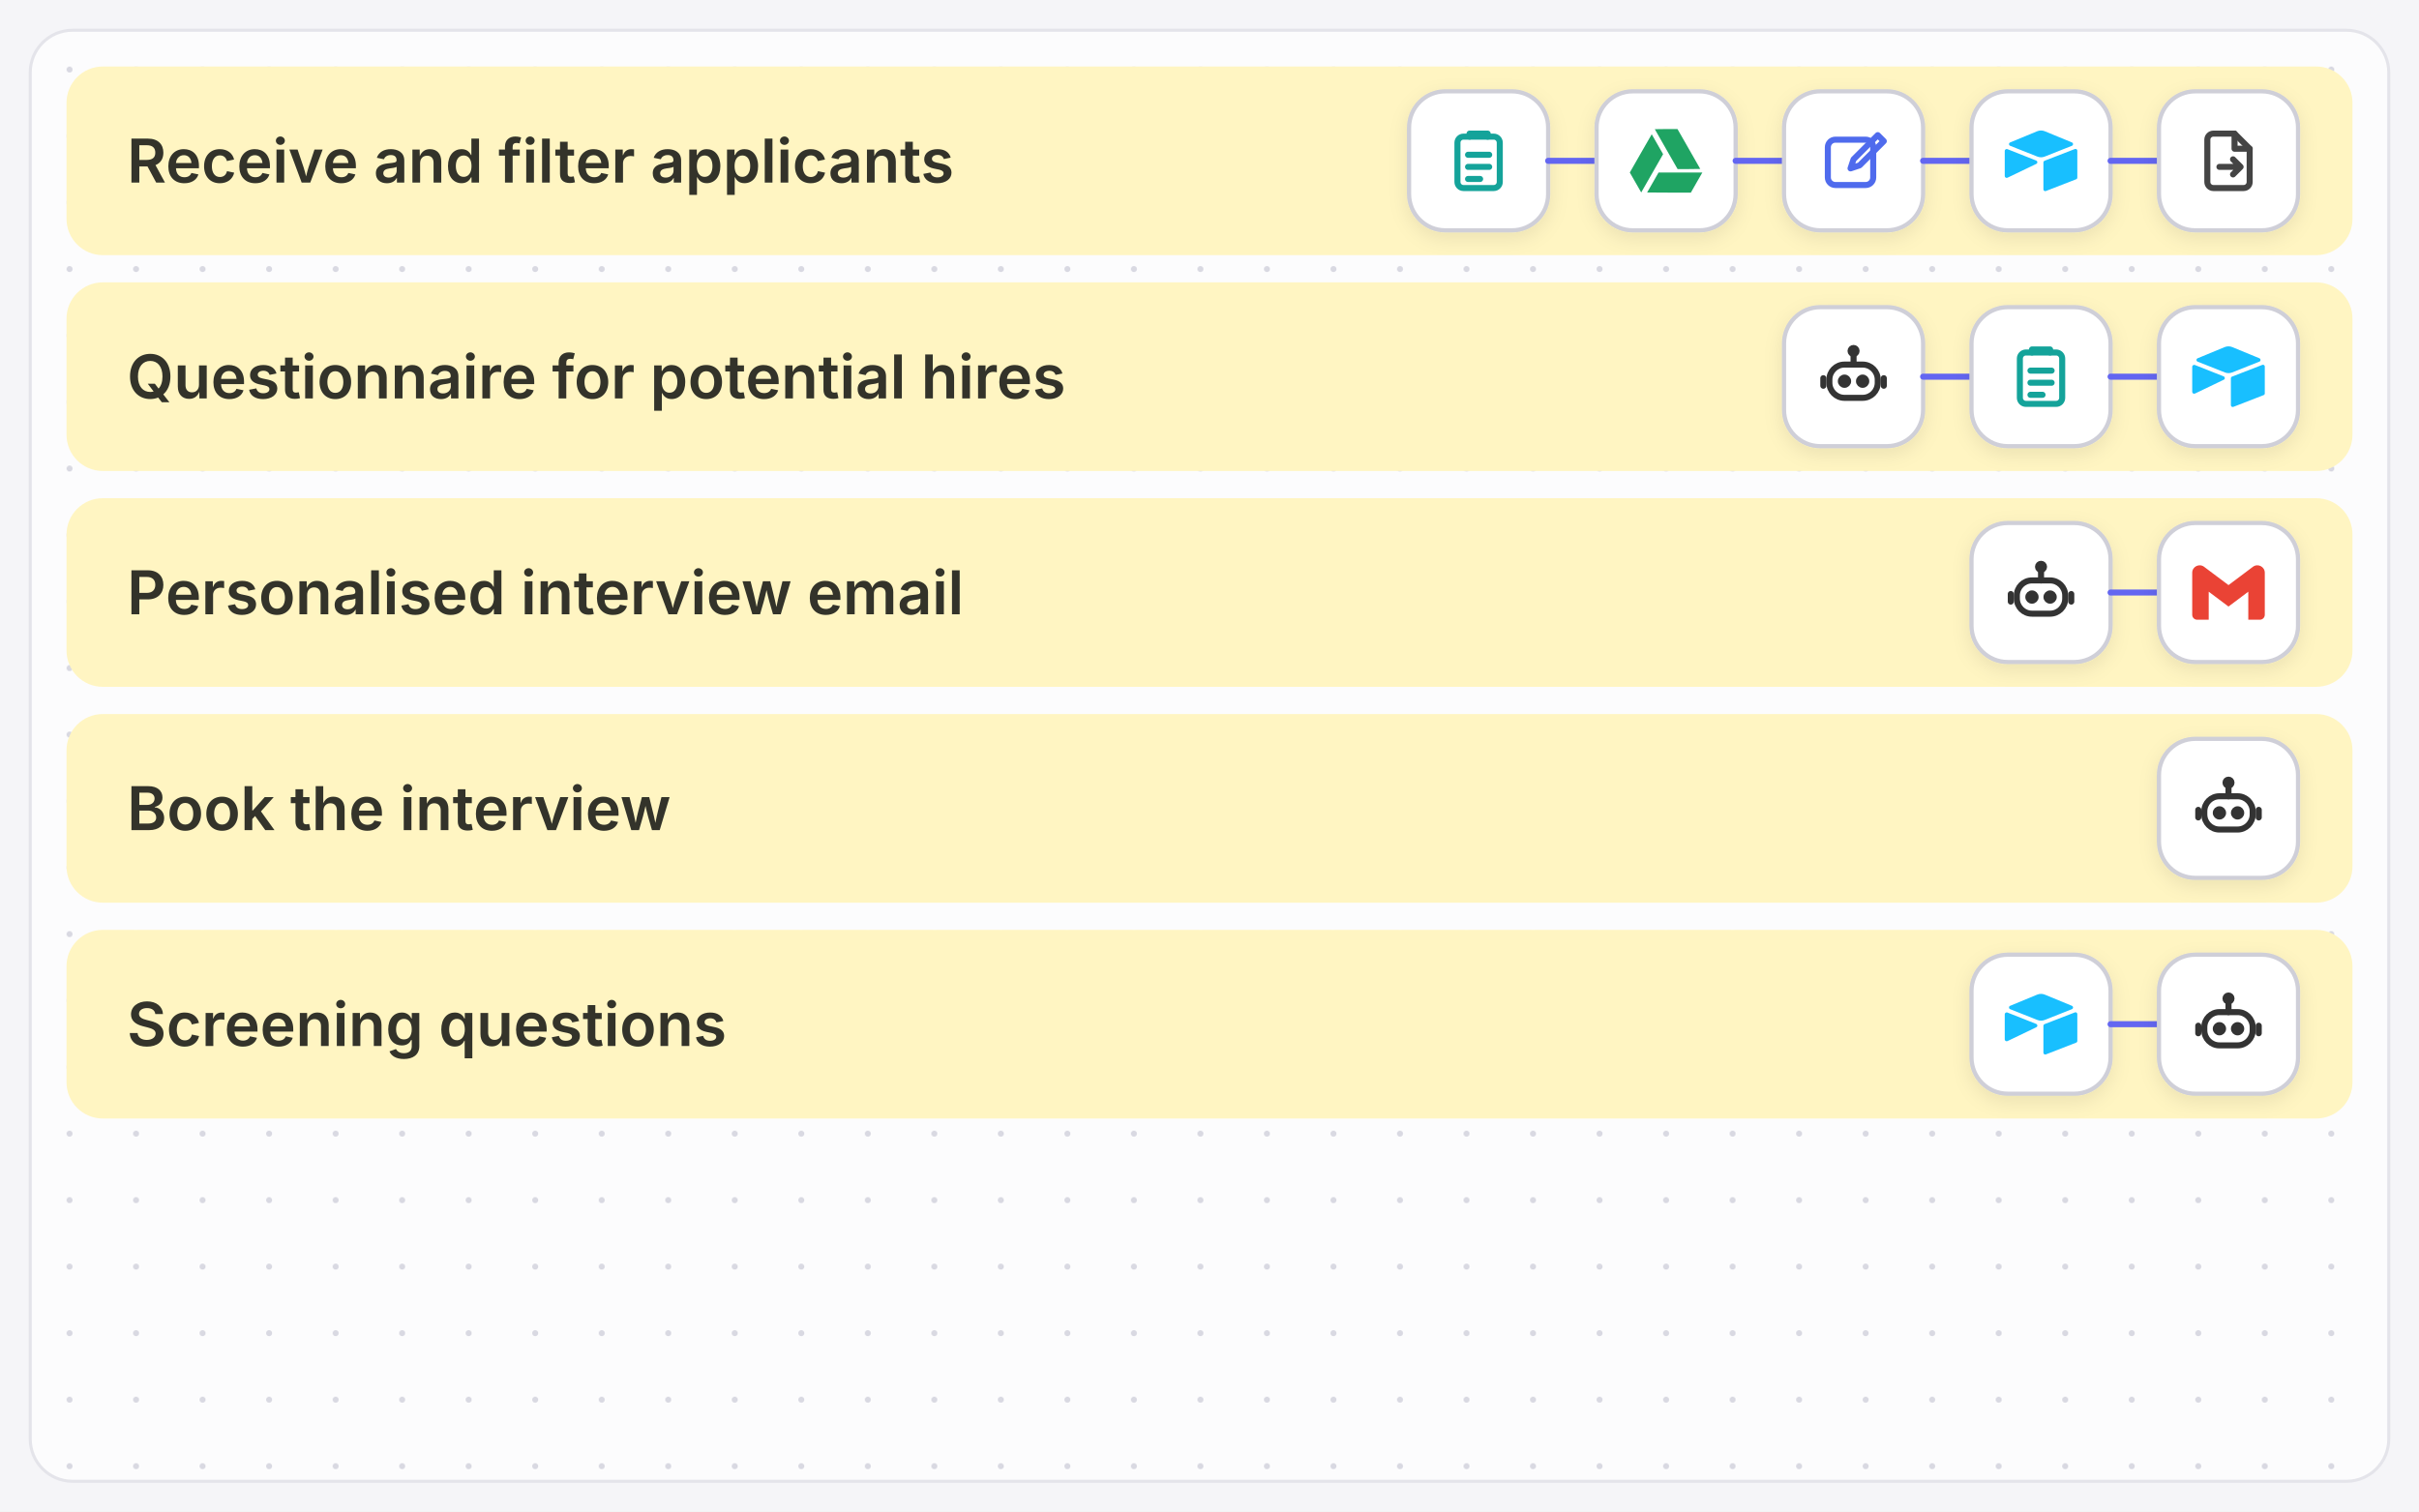
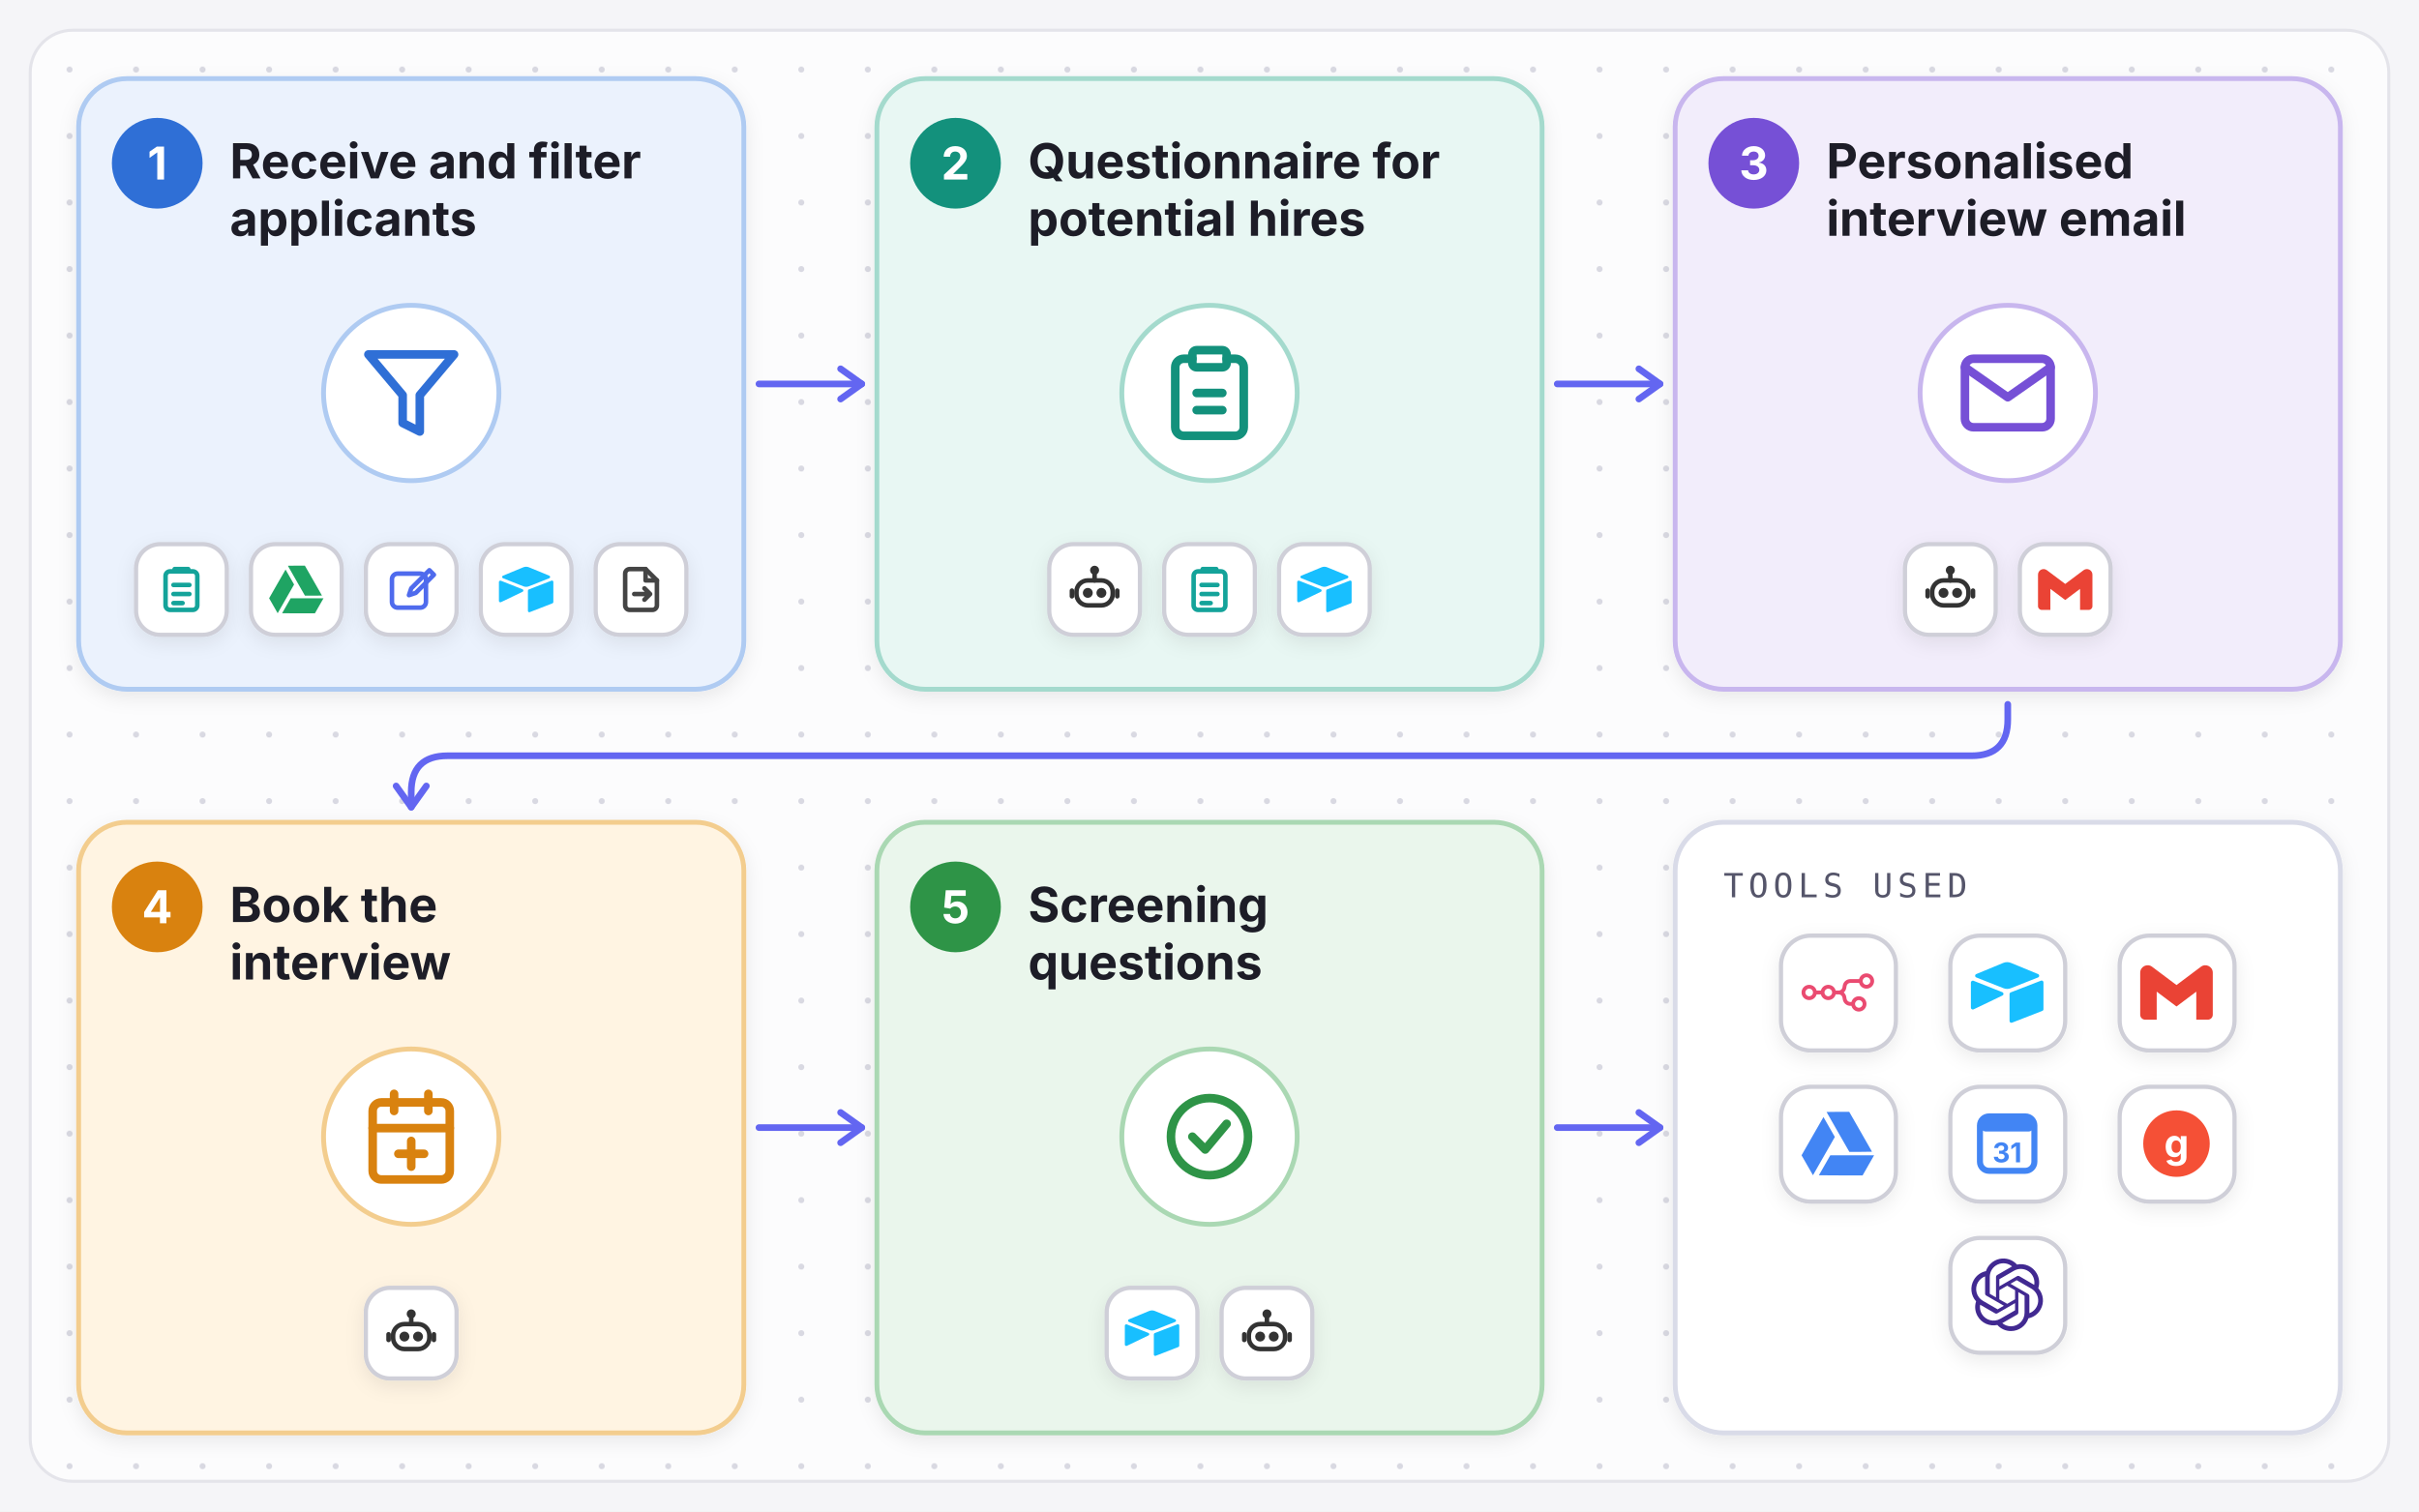
- <svg xmlns="http://www.w3.org/2000/svg" viewBox="0 0 800 500" width="800" height="500" role="img" aria-label="HR Evaluation and Job Posting Assistant with AI — stages at a glance" data-light="" data-span="3.2" data-nodes="18">
+ <svg xmlns="http://www.w3.org/2000/svg" viewBox="0 0 800 500" width="800" height="500" role="img" aria-label="HR Evaluation and Job Posting Assistant with AI: process diagram" data-light="" data-span="3.8" data-nodes="18">
  <defs>
    <pattern id="dots" width="22" height="22" patternUnits="userSpaceOnUse">
      <rect width="22" height="22" fill="#FCFCFD" />
      <circle cx="1" cy="1" r="1" fill="#d9d9e2" />
    </pattern>
    <filter id="sh" x="-30%" y="-30%" width="160%" height="160%">
      <feDropShadow dx="0" dy="2" stdDeviation="3" flood-color="#000" flood-opacity=".08" />
    </filter>
  </defs>
  <rect width="800" height="500" fill="#F5F5F8" />
  <rect x="10" y="10" width="780" height="480" rx="14" fill="url(#dots)" stroke="#e4e4ea" />
  <g data-t="0.000">
-     <rect x="22" y="22.0" width="756" height="62.4" rx="12" fill="#FFF5C2" />
-     <text x="42" y="60.4" font-family="Inter, 'Helvetica Neue', Arial, sans-serif" font-size="20" font-weight="600" fill="#33332a">Receive and filter applicants</text>
-   </g>
-   <g data-t="0.033">
-     <g filter="url(#sh)">
-       <rect x="466.0" y="30.2" width="46" height="46" rx="12" fill="#fff" stroke="#cfcfd8" stroke-width="1.4" />
-     </g>
-     <svg x="477.0" y="41.2" width="24" height="24" viewBox="0 0 24 24" fill="none" stroke="#14A39A" stroke-width="2" stroke-linecap="round" stroke-linejoin="round">
+     <g filter="url(#sh)">
+       <rect x="26" y="26" width="220.0" height="202" rx="16" fill="#EBF2FD" stroke="#AFCBF2" stroke-width="1.6" />
+     </g>
+     <circle cx="52" cy="54" r="15" fill="#2F6FD6" />
+     <text x="52" y="59.4" text-anchor="middle" font-family="Inter, 'Helvetica Neue', Arial, sans-serif" font-size="15" font-weight="700" fill="#fff">1</text>
+     <text x="76" y="59" font-family="Inter, 'Helvetica Neue', Arial, sans-serif" font-size="16" font-weight="700" fill="#1d1d27">Receive and filter</text>
+     <text x="76" y="78" font-family="Inter, 'Helvetica Neue', Arial, sans-serif" font-size="16" font-weight="700" fill="#1d1d27">applicants</text>
+     <circle cx="136" cy="130" r="29" fill="#fff" stroke="#AFCBF2" stroke-width="1.6" />
+     <svg x="119.0" y="113.0" width="34" height="34" viewBox="0 0 24 24" fill="none" stroke="#2F6FD6" stroke-width="2" stroke-linecap="round" stroke-linejoin="round">
+       <path d="M22 3H2l8 9.5V19l4 2v-8.5z" />
+     </svg>
+   </g>
+   <g data-t="0.027">
+     <g filter="url(#sh)">
+       <rect x="45.0" y="180.0" width="30" height="30" rx="8" fill="#fff" stroke="#cfcfd8" stroke-width="1.4" />
+     </g>
+     <svg x="51.0" y="186.0" width="18" height="18" viewBox="0 0 24 24" fill="none" stroke="#14A39A" stroke-width="2" stroke-linecap="round" stroke-linejoin="round">
      <rect x="5" y="4" width="14" height="17" rx="2" />
      <path d="M9 4V3h6v1" />
      <path d="M8.5 10h7M8.5 14h7M8.5 18h4" />
    </svg>
  </g>
-   <path data-t="0.067" d="M512.0,53.2 L528.0,53.2" fill="none" stroke="#6366f1" stroke-width="2" stroke-linecap="round" />
-   <g data-t="0.067">
-     <g filter="url(#sh)">
-       <rect x="528.0" y="30.2" width="46" height="46" rx="12" fill="#fff" stroke="#cfcfd8" stroke-width="1.4" />
-     </g>
-     <svg x="539.0" y="41.2" width="24" height="24" viewBox="0 0 24 24">
+   <g data-t="0.053">
+     <g filter="url(#sh)">
+       <rect x="83.0" y="180.0" width="30" height="30" rx="8" fill="#fff" stroke="#cfcfd8" stroke-width="1.4" />
+     </g>
+     <svg x="89.0" y="186.0" width="18" height="18" viewBox="0 0 24 24">
      <path fill="#1FA463" d="M12.01 1.485c-2.082 0-3.754.02-3.743.047.01.02 1.708 3.001 3.774 6.62l3.76 6.574h3.76c2.081 0 3.753-.02 3.742-.047-.005-.02-1.708-3.001-3.775-6.62l-3.76-6.574zm-4.76 1.73a789.828 789.861 0 0 0-3.63 6.319L0 15.868l1.89 3.298 1.885 3.297 3.62-6.335 3.618-6.33-1.88-3.287C8.1 4.704 7.255 3.22 7.25 3.214zm2.259 12.653-.203.348c-.114.198-.96 1.672-1.88 3.287a423.93 423.948 0 0 1-1.698 2.97c-.01.026 3.24.042 7.222.042h7.244l1.796-3.157c.992-1.734 1.85-3.23 1.906-3.323l.104-.167h-7.249z" />
    </svg>
  </g>
-   <path data-t="0.100" d="M574.0,53.2 L590.0,53.2" fill="none" stroke="#6366f1" stroke-width="2" stroke-linecap="round" />
-   <g data-t="0.100">
-     <g filter="url(#sh)">
-       <rect x="590.0" y="30.2" width="46" height="46" rx="12" fill="#fff" stroke="#cfcfd8" stroke-width="1.4" />
-     </g>
-     <svg x="601.0" y="41.2" width="24" height="24" viewBox="0 0 24 24" fill="none" stroke="#4F6BED" stroke-width="2" stroke-linecap="round" stroke-linejoin="round">
+   <g data-t="0.080">
+     <g filter="url(#sh)">
+       <rect x="121.0" y="180.0" width="30" height="30" rx="8" fill="#fff" stroke="#cfcfd8" stroke-width="1.4" />
+     </g>
+     <svg x="127.0" y="186.0" width="18" height="18" viewBox="0 0 24 24" fill="none" stroke="#4F6BED" stroke-width="2" stroke-linecap="round" stroke-linejoin="round">
      <rect x="3.5" y="5" width="15" height="15" rx="2.5" />
      <path d="M20 3.5l-8 8-1 3 3-1 8-8z" />
    </svg>
  </g>
-   <path data-t="0.133" d="M636.0,53.2 L652.0,53.2" fill="none" stroke="#6366f1" stroke-width="2" stroke-linecap="round" />
+   <g data-t="0.107">
+     <g filter="url(#sh)">
+       <rect x="159.0" y="180.0" width="30" height="30" rx="8" fill="#fff" stroke="#cfcfd8" stroke-width="1.4" />
+     </g>
+     <svg x="165.0" y="186.0" width="18" height="18" viewBox="0 0 24 24">
+       <path fill="#18BFFF" d="M11.992 1.966c-.434 0-.87.086-1.28.257L1.779 5.917c-.503.208-.49.908.012 1.116l8.982 3.558a3.266 3.266 0 0 0 2.454 0l8.982-3.558c.503-.196.503-.908.012-1.116l-8.957-3.694a3.255 3.255 0 0 0-1.272-.257zM23.4 8.056a.589.589 0 0 0-.222.045l-10.012 3.877a.612.612 0 0 0-.38.564v8.896a.6.6 0 0 0 .821.552L23.62 18.1a.583.583 0 0 0 .38-.551V8.653a.6.6 0 0 0-.6-.596zM.676 8.095a.644.644 0 0 0-.48.19C.086 8.396 0 8.53 0 8.69v8.355c0 .442.515.737.908.54l6.27-3.006.307-.147 2.969-1.436c.466-.22.43-.908-.061-1.092L.883 8.138a.57.57 0 0 0-.207-.044z" />
+     </svg>
+   </g>
  <g data-t="0.133">
    <g filter="url(#sh)">
-       <rect x="652.0" y="30.2" width="46" height="46" rx="12" fill="#fff" stroke="#cfcfd8" stroke-width="1.4" />
-     </g>
-     <svg x="663.0" y="41.2" width="24" height="24" viewBox="0 0 24 24">
-       <path fill="#18BFFF" d="M11.992 1.966c-.434 0-.87.086-1.28.257L1.779 5.917c-.503.208-.49.908.012 1.116l8.982 3.558a3.266 3.266 0 0 0 2.454 0l8.982-3.558c.503-.196.503-.908.012-1.116l-8.957-3.694a3.255 3.255 0 0 0-1.272-.257zM23.4 8.056a.589.589 0 0 0-.222.045l-10.012 3.877a.612.612 0 0 0-.38.564v8.896a.6.6 0 0 0 .821.552L23.62 18.1a.583.583 0 0 0 .38-.551V8.653a.6.6 0 0 0-.6-.596zM.676 8.095a.644.644 0 0 0-.48.19C.086 8.396 0 8.53 0 8.69v8.355c0 .442.515.737.908.54l6.27-3.006.307-.147 2.969-1.436c.466-.22.43-.908-.061-1.092L.883 8.138a.57.57 0 0 0-.207-.044z" />
-     </svg>
-   </g>
-   <path data-t="0.167" d="M698.0,53.2 L714.0,53.2" fill="none" stroke="#6366f1" stroke-width="2" stroke-linecap="round" />
-   <g data-t="0.167">
-     <g filter="url(#sh)">
-       <rect x="714.0" y="30.2" width="46" height="46" rx="12" fill="#fff" stroke="#cfcfd8" stroke-width="1.4" />
-     </g>
-     <svg x="725.0" y="41.2" width="24" height="24" viewBox="0 0 24 24" fill="none" stroke="#444" stroke-width="2" stroke-linecap="round" stroke-linejoin="round">
+       <rect x="197.0" y="180.0" width="30" height="30" rx="8" fill="#fff" stroke="#cfcfd8" stroke-width="1.4" />
+     </g>
+     <svg x="203.0" y="186.0" width="18" height="18" viewBox="0 0 24 24" fill="none" stroke="#444" stroke-width="2" stroke-linecap="round" stroke-linejoin="round">
      <path d="M14 3H7a2 2 0 0 0-2 2v14a2 2 0 0 0 2 2h10a2 2 0 0 0 2-2V8z" />
      <path d="M14 3v5h5" />
      <path d="M9 14h7M13.5 11.5L16 14l-2.5 2.5" />
    </svg>
  </g>
+   <g data-t="0.160">
+     <g filter="url(#sh)">
+       <rect x="290" y="26" width="220.0" height="202" rx="16" fill="#E8F7F3" stroke="#A4DACD" stroke-width="1.6" />
+     </g>
+     <circle cx="316" cy="54" r="15" fill="#13917C" />
+     <text x="316" y="59.4" text-anchor="middle" font-family="Inter, 'Helvetica Neue', Arial, sans-serif" font-size="15" font-weight="700" fill="#fff">2</text>
+     <text x="340" y="59" font-family="Inter, 'Helvetica Neue', Arial, sans-serif" font-size="16" font-weight="700" fill="#1d1d27">Questionnaire for</text>
+     <text x="340" y="78" font-family="Inter, 'Helvetica Neue', Arial, sans-serif" font-size="16" font-weight="700" fill="#1d1d27">potential hires</text>
+     <circle cx="400" cy="130" r="29" fill="#fff" stroke="#A4DACD" stroke-width="1.6" />
+     <svg x="383.0" y="113.0" width="34" height="34" viewBox="0 0 24 24" fill="none" stroke="#13917C" stroke-width="2" stroke-linecap="round" stroke-linejoin="round">
+       <rect x="8" y="2" width="8" height="4" rx="1" />
+       <path d="M16 4h2a2 2 0 0 1 2 2v14a2 2 0 0 1-2 2H6a2 2 0 0 1-2-2V6a2 2 0 0 1 2-2h2M9 12h6M9 16h6" />
+     </svg>
+   </g>
  <g data-t="0.200">
-     <rect x="22" y="93.4" width="756" height="62.4" rx="12" fill="#FFF5C2" />
-     <text x="42" y="131.8" font-family="Inter, 'Helvetica Neue', Arial, sans-serif" font-size="20" font-weight="600" fill="#33332a">Questionnaire for potential hires</text>
-   </g>
-   <g data-t="0.250">
-     <g filter="url(#sh)">
-       <rect x="590.0" y="101.6" width="46" height="46" rx="12" fill="#fff" stroke="#cfcfd8" stroke-width="1.4" />
-     </g>
-     <svg x="601.0" y="112.6" width="24" height="24" viewBox="0 0 24 24" fill="none" stroke="#333" stroke-width="2" stroke-linecap="round" stroke-linejoin="round">
-       <rect x="4" y="8" width="16" height="11" rx="5" />
-       <path d="M12 8V4.5" />
-       <circle cx="12" cy="3.5" r="1" />
-       <circle cx="9" cy="13.5" r="1.2" fill="#333" />
-       <circle cx="15" cy="13.5" r="1.2" fill="#333" />
-       <path d="M2 12.5v2.5M22 12.5v2.5" />
-     </svg>
-   </g>
-   <path data-t="0.300" d="M636.0,124.6 L652.0,124.6" fill="none" stroke="#6366f1" stroke-width="2" stroke-linecap="round" />
-   <g data-t="0.300">
-     <g filter="url(#sh)">
-       <rect x="652.0" y="101.6" width="46" height="46" rx="12" fill="#fff" stroke="#cfcfd8" stroke-width="1.4" />
-     </g>
-     <svg x="663.0" y="112.6" width="24" height="24" viewBox="0 0 24 24" fill="none" stroke="#14A39A" stroke-width="2" stroke-linecap="round" stroke-linejoin="round">
+     <g filter="url(#sh)">
+       <rect x="347.0" y="180.0" width="30" height="30" rx="8" fill="#fff" stroke="#cfcfd8" stroke-width="1.4" />
+     </g>
+     <svg x="353.0" y="186.0" width="18" height="18" viewBox="0 0 24 24" fill="none" stroke="#333" stroke-width="2" stroke-linecap="round" stroke-linejoin="round">
+       <rect x="4" y="8" width="16" height="11" rx="5" />
+       <path d="M12 8V4.5" />
+       <circle cx="12" cy="3.5" r="1" />
+       <circle cx="9" cy="13.5" r="1.2" fill="#333" />
+       <circle cx="15" cy="13.5" r="1.2" fill="#333" />
+       <path d="M2 12.5v2.5M22 12.5v2.5" />
+     </svg>
+   </g>
+   <g data-t="0.240">
+     <g filter="url(#sh)">
+       <rect x="385.0" y="180.0" width="30" height="30" rx="8" fill="#fff" stroke="#cfcfd8" stroke-width="1.4" />
+     </g>
+     <svg x="391.0" y="186.0" width="18" height="18" viewBox="0 0 24 24" fill="none" stroke="#14A39A" stroke-width="2" stroke-linecap="round" stroke-linejoin="round">
      <rect x="5" y="4" width="14" height="17" rx="2" />
      <path d="M9 4V3h6v1" />
      <path d="M8.5 10h7M8.5 14h7M8.5 18h4" />
    </svg>
  </g>
-   <path data-t="0.350" d="M698.0,124.6 L714.0,124.6" fill="none" stroke="#6366f1" stroke-width="2" stroke-linecap="round" />
-   <g data-t="0.350">
-     <g filter="url(#sh)">
-       <rect x="714.0" y="101.6" width="46" height="46" rx="12" fill="#fff" stroke="#cfcfd8" stroke-width="1.4" />
-     </g>
-     <svg x="725.0" y="112.6" width="24" height="24" viewBox="0 0 24 24">
-       <path fill="#18BFFF" d="M11.992 1.966c-.434 0-.87.086-1.28.257L1.779 5.917c-.503.208-.49.908.012 1.116l8.982 3.558a3.266 3.266 0 0 0 2.454 0l8.982-3.558c.503-.196.503-.908.012-1.116l-8.957-3.694a3.255 3.255 0 0 0-1.272-.257zM23.4 8.056a.589.589 0 0 0-.222.045l-10.012 3.877a.612.612 0 0 0-.38.564v8.896a.6.6 0 0 0 .821.552L23.62 18.1a.583.583 0 0 0 .38-.551V8.653a.6.6 0 0 0-.6-.596zM.676 8.095a.644.644 0 0 0-.48.19C.086 8.396 0 8.53 0 8.69v8.355c0 .442.515.737.908.54l6.27-3.006.307-.147 2.969-1.436c.466-.22.43-.908-.061-1.092L.883 8.138a.57.57 0 0 0-.207-.044z" />
-     </svg>
-   </g>
-   <g data-t="0.400">
-     <rect x="22" y="164.8" width="756" height="62.4" rx="12" fill="#FFF5C2" />
-     <text x="42" y="203.2" font-family="Inter, 'Helvetica Neue', Arial, sans-serif" font-size="20" font-weight="600" fill="#33332a">Personalised interview email</text>
-   </g>
-   <g data-t="0.467">
-     <g filter="url(#sh)">
-       <rect x="652.0" y="173.0" width="46" height="46" rx="12" fill="#fff" stroke="#cfcfd8" stroke-width="1.4" />
-     </g>
-     <svg x="663.0" y="184.0" width="24" height="24" viewBox="0 0 24 24" fill="none" stroke="#333" stroke-width="2" stroke-linecap="round" stroke-linejoin="round">
-       <rect x="4" y="8" width="16" height="11" rx="5" />
-       <path d="M12 8V4.5" />
-       <circle cx="12" cy="3.5" r="1" />
-       <circle cx="9" cy="13.5" r="1.2" fill="#333" />
-       <circle cx="15" cy="13.5" r="1.2" fill="#333" />
-       <path d="M2 12.5v2.5M22 12.5v2.5" />
-     </svg>
-   </g>
-   <path data-t="0.533" d="M698.0,196.0 L714.0,196.0" fill="none" stroke="#6366f1" stroke-width="2" stroke-linecap="round" />
-   <g data-t="0.533">
-     <g filter="url(#sh)">
-       <rect x="714.0" y="173.0" width="46" height="46" rx="12" fill="#fff" stroke="#cfcfd8" stroke-width="1.4" />
-     </g>
-     <svg x="725.0" y="184.0" width="24" height="24" viewBox="0 0 24 24">
+   <g data-t="0.280">
+     <g filter="url(#sh)">
+       <rect x="423.0" y="180.0" width="30" height="30" rx="8" fill="#fff" stroke="#cfcfd8" stroke-width="1.4" />
+     </g>
+     <svg x="429.0" y="186.0" width="18" height="18" viewBox="0 0 24 24">
+       <path fill="#18BFFF" d="M11.992 1.966c-.434 0-.87.086-1.28.257L1.779 5.917c-.503.208-.49.908.012 1.116l8.982 3.558a3.266 3.266 0 0 0 2.454 0l8.982-3.558c.503-.196.503-.908.012-1.116l-8.957-3.694a3.255 3.255 0 0 0-1.272-.257zM23.4 8.056a.589.589 0 0 0-.222.045l-10.012 3.877a.612.612 0 0 0-.38.564v8.896a.6.6 0 0 0 .821.552L23.62 18.1a.583.583 0 0 0 .38-.551V8.653a.6.6 0 0 0-.6-.596zM.676 8.095a.644.644 0 0 0-.48.19C.086 8.396 0 8.53 0 8.69v8.355c0 .442.515.737.908.54l6.27-3.006.307-.147 2.969-1.436c.466-.22.43-.908-.061-1.092L.883 8.138a.57.57 0 0 0-.207-.044z" />
+     </svg>
+   </g>
+   <g data-t="0.320">
+     <g filter="url(#sh)">
+       <rect x="554" y="26" width="220.0" height="202" rx="16" fill="#F2EDFB" stroke="#C8B6EE" stroke-width="1.6" />
+     </g>
+     <circle cx="580" cy="54" r="15" fill="#7650D6" />
+     <text x="580" y="59.4" text-anchor="middle" font-family="Inter, 'Helvetica Neue', Arial, sans-serif" font-size="15" font-weight="700" fill="#fff">3</text>
+     <text x="604" y="59" font-family="Inter, 'Helvetica Neue', Arial, sans-serif" font-size="16" font-weight="700" fill="#1d1d27">Personalised</text>
+     <text x="604" y="78" font-family="Inter, 'Helvetica Neue', Arial, sans-serif" font-size="16" font-weight="700" fill="#1d1d27">interview email</text>
+     <circle cx="664" cy="130" r="29" fill="#fff" stroke="#C8B6EE" stroke-width="1.6" />
+     <svg x="647.0" y="113.0" width="34" height="34" viewBox="0 0 24 24" fill="none" stroke="#7650D6" stroke-width="2" stroke-linecap="round" stroke-linejoin="round">
+       <rect x="2" y="4" width="20" height="16" rx="2" />
+       <path d="m22 6-10 7L2 6" />
+     </svg>
+   </g>
+   <g data-t="0.373">
+     <g filter="url(#sh)">
+       <rect x="630.0" y="180.0" width="30" height="30" rx="8" fill="#fff" stroke="#cfcfd8" stroke-width="1.4" />
+     </g>
+     <svg x="636.0" y="186.0" width="18" height="18" viewBox="0 0 24 24" fill="none" stroke="#333" stroke-width="2" stroke-linecap="round" stroke-linejoin="round">
+       <rect x="4" y="8" width="16" height="11" rx="5" />
+       <path d="M12 8V4.5" />
+       <circle cx="12" cy="3.5" r="1" />
+       <circle cx="9" cy="13.5" r="1.2" fill="#333" />
+       <circle cx="15" cy="13.5" r="1.2" fill="#333" />
+       <path d="M2 12.5v2.5M22 12.5v2.5" />
+     </svg>
+   </g>
+   <g data-t="0.427">
+     <g filter="url(#sh)">
+       <rect x="668.0" y="180.0" width="30" height="30" rx="8" fill="#fff" stroke="#cfcfd8" stroke-width="1.4" />
+     </g>
+     <svg x="674.0" y="186.0" width="18" height="18" viewBox="0 0 24 24">
      <path fill="#EA4335" d="M24 5.457v13.909c0 .904-.732 1.636-1.636 1.636h-3.819V11.73L12 16.64l-6.545-4.91v9.273H1.636A1.636 1.636 0 0 1 0 19.366V5.457c0-2.023 2.309-3.178 3.927-1.964L5.455 4.64 12 9.548l6.545-4.91 1.528-1.145C21.69 2.28 24 3.434 24 5.457z" />
    </svg>
  </g>
-   <g data-t="0.600">
-     <rect x="22" y="236.2" width="756" height="62.4" rx="12" fill="#FFF5C2" />
-     <text x="42" y="274.6" font-family="Inter, 'Helvetica Neue', Arial, sans-serif" font-size="20" font-weight="600" fill="#33332a">Book the interview</text>
-   </g>
-   <g data-t="0.700">
-     <g filter="url(#sh)">
-       <rect x="714.0" y="244.4" width="46" height="46" rx="12" fill="#fff" stroke="#cfcfd8" stroke-width="1.4" />
-     </g>
-     <svg x="725.0" y="255.4" width="24" height="24" viewBox="0 0 24 24" fill="none" stroke="#333" stroke-width="2" stroke-linecap="round" stroke-linejoin="round">
-       <rect x="4" y="8" width="16" height="11" rx="5" />
-       <path d="M12 8V4.5" />
-       <circle cx="12" cy="3.5" r="1" />
-       <circle cx="9" cy="13.5" r="1.2" fill="#333" />
-       <circle cx="15" cy="13.5" r="1.2" fill="#333" />
-       <path d="M2 12.5v2.5M22 12.5v2.5" />
-     </svg>
-   </g>
+   <g data-t="0.480">
+     <g filter="url(#sh)">
+       <rect x="26" y="272" width="220.0" height="202" rx="16" fill="#FFF4E2" stroke="#F3CD8E" stroke-width="1.6" />
+     </g>
+     <circle cx="52" cy="300" r="15" fill="#D9820F" />
+     <text x="52" y="305.4" text-anchor="middle" font-family="Inter, 'Helvetica Neue', Arial, sans-serif" font-size="15" font-weight="700" fill="#fff">4</text>
+     <text x="76" y="305" font-family="Inter, 'Helvetica Neue', Arial, sans-serif" font-size="16" font-weight="700" fill="#1d1d27">Book the</text>
+     <text x="76" y="324" font-family="Inter, 'Helvetica Neue', Arial, sans-serif" font-size="16" font-weight="700" fill="#1d1d27">interview</text>
+     <circle cx="136" cy="376" r="29" fill="#fff" stroke="#F3CD8E" stroke-width="1.6" />
+     <svg x="119.0" y="359.0" width="34" height="34" viewBox="0 0 24 24" fill="none" stroke="#D9820F" stroke-width="2" stroke-linecap="round" stroke-linejoin="round">
+       <rect x="3" y="4" width="18" height="18" rx="2" />
+       <path d="M16 2v4M8 2v4M3 10h18M12 13v6M9 16h6" />
+     </svg>
+   </g>
+   <g data-t="0.560">
+     <g filter="url(#sh)">
+       <rect x="121.0" y="426.0" width="30" height="30" rx="8" fill="#fff" stroke="#cfcfd8" stroke-width="1.4" />
+     </g>
+     <svg x="127.0" y="432.0" width="18" height="18" viewBox="0 0 24 24" fill="none" stroke="#333" stroke-width="2" stroke-linecap="round" stroke-linejoin="round">
+       <rect x="4" y="8" width="16" height="11" rx="5" />
+       <path d="M12 8V4.5" />
+       <circle cx="12" cy="3.5" r="1" />
+       <circle cx="9" cy="13.5" r="1.2" fill="#333" />
+       <circle cx="15" cy="13.5" r="1.2" fill="#333" />
+       <path d="M2 12.5v2.5M22 12.5v2.5" />
+     </svg>
+   </g>
+   <g data-t="0.640">
+     <g filter="url(#sh)">
+       <rect x="290" y="272" width="220.0" height="202" rx="16" fill="#EAF6EC" stroke="#AAD8B3" stroke-width="1.6" />
+     </g>
+     <circle cx="316" cy="300" r="15" fill="#2E9447" />
+     <text x="316" y="305.4" text-anchor="middle" font-family="Inter, 'Helvetica Neue', Arial, sans-serif" font-size="15" font-weight="700" fill="#fff">5</text>
+     <text x="340" y="305" font-family="Inter, 'Helvetica Neue', Arial, sans-serif" font-size="16" font-weight="700" fill="#1d1d27">Screening</text>
+     <text x="340" y="324" font-family="Inter, 'Helvetica Neue', Arial, sans-serif" font-size="16" font-weight="700" fill="#1d1d27">questions</text>
+     <circle cx="400" cy="376" r="29" fill="#fff" stroke="#AAD8B3" stroke-width="1.6" />
+     <svg x="383.0" y="359.0" width="34" height="34" viewBox="0 0 24 24" fill="none" stroke="#2E9447" stroke-width="2" stroke-linecap="round" stroke-linejoin="round">
+       <circle cx="12" cy="12" r="9" />
+       <path d="m8 12 3 3 5-6" />
+     </svg>
+   </g>
+   <g data-t="0.693">
+     <g filter="url(#sh)">
+       <rect x="366.0" y="426.0" width="30" height="30" rx="8" fill="#fff" stroke="#cfcfd8" stroke-width="1.4" />
+     </g>
+     <svg x="372.0" y="432.0" width="18" height="18" viewBox="0 0 24 24">
+       <path fill="#18BFFF" d="M11.992 1.966c-.434 0-.87.086-1.28.257L1.779 5.917c-.503.208-.49.908.012 1.116l8.982 3.558a3.266 3.266 0 0 0 2.454 0l8.982-3.558c.503-.196.503-.908.012-1.116l-8.957-3.694a3.255 3.255 0 0 0-1.272-.257zM23.4 8.056a.589.589 0 0 0-.222.045l-10.012 3.877a.612.612 0 0 0-.38.564v8.896a.6.6 0 0 0 .821.552L23.62 18.1a.583.583 0 0 0 .38-.551V8.653a.6.6 0 0 0-.6-.596zM.676 8.095a.644.644 0 0 0-.48.19C.086 8.396 0 8.53 0 8.69v8.355c0 .442.515.737.908.54l6.27-3.006.307-.147 2.969-1.436c.466-.22.43-.908-.061-1.092L.883 8.138a.57.57 0 0 0-.207-.044z" />
+     </svg>
+   </g>
+   <g data-t="0.747">
+     <g filter="url(#sh)">
+       <rect x="404.0" y="426.0" width="30" height="30" rx="8" fill="#fff" stroke="#cfcfd8" stroke-width="1.4" />
+     </g>
+     <svg x="410.0" y="432.0" width="18" height="18" viewBox="0 0 24 24" fill="none" stroke="#333" stroke-width="2" stroke-linecap="round" stroke-linejoin="round">
+       <rect x="4" y="8" width="16" height="11" rx="5" />
+       <path d="M12 8V4.5" />
+       <circle cx="12" cy="3.5" r="1" />
+       <circle cx="9" cy="13.5" r="1.2" fill="#333" />
+       <circle cx="15" cy="13.5" r="1.2" fill="#333" />
+       <path d="M2 12.5v2.5M22 12.5v2.5" />
+     </svg>
+   </g>
+   <path data-t="0.140" d="M251,127 L285,127" fill="none" stroke="#6366f1" stroke-width="2.2" stroke-linecap="round" stroke-linejoin="round" />
+   <path data-t="0.140" d="M278,122 L285,127 L278,132" fill="none" stroke="#6366f1" stroke-width="2.2" stroke-linecap="round" stroke-linejoin="round" />
+   <path data-t="0.300" d="M515,127 L549,127" fill="none" stroke="#6366f1" stroke-width="2.2" stroke-linecap="round" stroke-linejoin="round" />
+   <path data-t="0.300" d="M542,122 L549,127 L542,132" fill="none" stroke="#6366f1" stroke-width="2.2" stroke-linecap="round" stroke-linejoin="round" />
+   <path data-t="0.460" d="M664,233 L664,238 Q664,250 652,250 L148,250 Q136,250 136,262 L136,267" fill="none" stroke="#6366f1" stroke-width="2.2" stroke-linecap="round" stroke-linejoin="round" />
+   <path data-t="0.460" d="M131,260 L136,267 L141,260" fill="none" stroke="#6366f1" stroke-width="2.2" stroke-linecap="round" stroke-linejoin="round" />
+   <path data-t="0.620" d="M251,373 L285,373" fill="none" stroke="#6366f1" stroke-width="2.2" stroke-linecap="round" stroke-linejoin="round" />
+   <path data-t="0.620" d="M278,368 L285,373 L278,378" fill="none" stroke="#6366f1" stroke-width="2.2" stroke-linecap="round" stroke-linejoin="round" />
+   <path data-t="0.780" d="M515,373 L549,373" fill="none" stroke="#6366f1" stroke-width="2.2" stroke-linecap="round" stroke-linejoin="round" />
+   <path data-t="0.780" d="M542,368 L549,373 L542,378" fill="none" stroke="#6366f1" stroke-width="2.2" stroke-linecap="round" stroke-linejoin="round" />
  <g data-t="0.800">
-     <rect x="22" y="307.6" width="756" height="62.4" rx="12" fill="#FFF5C2" />
-     <text x="42" y="346.0" font-family="Inter, 'Helvetica Neue', Arial, sans-serif" font-size="20" font-weight="600" fill="#33332a">Screening questions</text>
-   </g>
-   <g data-t="0.867">
-     <g filter="url(#sh)">
-       <rect x="652.0" y="315.8" width="46" height="46" rx="12" fill="#fff" stroke="#cfcfd8" stroke-width="1.4" />
-     </g>
-     <svg x="663.0" y="326.8" width="24" height="24" viewBox="0 0 24 24">
-       <path fill="#18BFFF" d="M11.992 1.966c-.434 0-.87.086-1.28.257L1.779 5.917c-.503.208-.49.908.012 1.116l8.982 3.558a3.266 3.266 0 0 0 2.454 0l8.982-3.558c.503-.196.503-.908.012-1.116l-8.957-3.694a3.255 3.255 0 0 0-1.272-.257zM23.4 8.056a.589.589 0 0 0-.222.045l-10.012 3.877a.612.612 0 0 0-.38.564v8.896a.6.6 0 0 0 .821.552L23.62 18.1a.583.583 0 0 0 .38-.551V8.653a.6.6 0 0 0-.6-.596zM.676 8.095a.644.644 0 0 0-.48.19C.086 8.396 0 8.53 0 8.69v8.355c0 .442.515.737.908.54l6.27-3.006.307-.147 2.969-1.436c.466-.22.43-.908-.061-1.092L.883 8.138a.57.57 0 0 0-.207-.044z" />
-     </svg>
-   </g>
-   <path data-t="0.933" d="M698.0,338.8 L714.0,338.8" fill="none" stroke="#6366f1" stroke-width="2" stroke-linecap="round" />
-   <g data-t="0.933">
-     <g filter="url(#sh)">
-       <rect x="714.0" y="315.8" width="46" height="46" rx="12" fill="#fff" stroke="#cfcfd8" stroke-width="1.4" />
-     </g>
-     <svg x="725.0" y="326.8" width="24" height="24" viewBox="0 0 24 24" fill="none" stroke="#333" stroke-width="2" stroke-linecap="round" stroke-linejoin="round">
-       <rect x="4" y="8" width="16" height="11" rx="5" />
-       <path d="M12 8V4.5" />
-       <circle cx="12" cy="3.5" r="1" />
-       <circle cx="9" cy="13.5" r="1.2" fill="#333" />
-       <circle cx="15" cy="13.5" r="1.2" fill="#333" />
-       <path d="M2 12.5v2.5M22 12.5v2.5" />
+     <g filter="url(#sh)">
+       <rect x="554" y="272" width="220" height="202" rx="16" fill="#fff" stroke="#d9dbe8" stroke-width="1.6" />
+     </g>
+     <text x="570" y="296.8" font-family="'DejaVu Sans Mono', ui-monospace, monospace" font-size="11" letter-spacing="1.6" fill="#55556a">TOOLS USED</text>
+   </g>
+   <g data-t="0.825">
+     <g filter="url(#sh)">
+       <rect x="589.0" y="309.5" width="38" height="38" rx="9.88" fill="#fff" stroke="#cfcfd8" stroke-width="1.4" />
+     </g>
+     <svg x="595.8" y="316.3" width="24" height="24" viewBox="0 0 24 24">
+       <path fill="#EA4B71" d="M21.474 5.684c-1.177 0-2.166.805-2.447 1.895h-2.896c-1.235 0-2.289.893-2.492 2.111l-.104.623a1.263 1.263 0 0 1-1.246 1.056H11.289c-.281-1.09-1.27-1.895-2.447-1.895s-2.166.805-2.447 1.895H4.973c-.281-1.09-1.27-1.895-2.447-1.895C1.131 9.474 0 10.605 0 12s1.131 2.526 2.526 2.526c1.177 0 2.166-.805 2.447-1.895h1.422c.28 1.09 1.27 1.895 2.447 1.895 1.177 0 2.166-.805 2.447-1.895h1.001a1.263 1.263 0 0 1 1.246 1.056l.104.623c.203 1.218 1.257 2.111 2.492 2.111h.369c.28 1.089 1.27 1.895 2.447 1.895 1.395 0 2.526-1.131 2.526-2.526s-1.131-2.526-2.526-2.526c-1.177 0-2.166.805-2.447 1.895h-.369a1.263 1.263 0 0 1-1.246-1.056l-.104-.623A2.52 2.52 0 0 0 13.961 12a2.52 2.52 0 0 0 .821-1.479l.104-.623a1.263 1.263 0 0 1 1.246-1.056h2.896c.281 1.09 1.27 1.895 2.447 1.895 1.395 0 2.526-1.131 2.526-2.526s-1.131-2.526-2.526-2.526m0 1.263a1.263 1.263 0 0 1 1.263 1.263 1.263 1.263 0 0 1-1.263 1.263 1.263 1.263 0 0 1-1.263-1.263 1.263 1.263 0 0 1 1.263-1.263M2.526 10.737A1.263 1.263 0 0 1 3.789 12a1.263 1.263 0 0 1-1.263 1.263A1.263 1.263 0 0 1 1.263 12a1.263 1.263 0 0 1 1.263-1.263m6.316 0A1.263 1.263 0 0 1 10.105 12a1.263 1.263 0 0 1-1.263 1.263A1.263 1.263 0 0 1 7.579 12a1.263 1.263 0 0 1 1.263-1.263m10.105 3.789a1.263 1.263 0 0 1 1.263 1.263 1.263 1.263 0 0 1-1.263 1.263 1.263 1.263 0 0 1-1.263-1.263 1.263 1.263 0 0 1 1.263-1.263" />
+     </svg>
+   </g>
+   <g data-t="0.850">
+     <g filter="url(#sh)">
+       <rect x="645.0" y="309.5" width="38" height="38" rx="9.88" fill="#fff" stroke="#cfcfd8" stroke-width="1.4" />
+     </g>
+     <svg x="651.8" y="316.3" width="24" height="24" viewBox="0 0 24 24">
+       <path fill="#18BFFF" d="M11.992 1.966c-.434 0-.87.086-1.28.257L1.779 5.917c-.503.208-.49.908.012 1.116l8.982 3.558a3.266 3.266 0 0 0 2.454 0l8.982-3.558c.503-.196.503-.908.012-1.116l-8.957-3.694a3.255 3.255 0 0 0-1.272-.257zM23.4 8.056a.589.589 0 0 0-.222.045l-10.012 3.877a.612.612 0 0 0-.38.564v8.896a.6.6 0 0 0 .821.552L23.62 18.1a.583.583 0 0 0 .38-.551V8.653a.6.6 0 0 0-.6-.596zM.676 8.095a.644.644 0 0 0-.48.19C.086 8.396 0 8.53 0 8.69v8.355c0 .442.515.737.908.54l6.27-3.006.307-.147 2.969-1.436c.466-.22.43-.908-.061-1.092L.883 8.138a.57.57 0 0 0-.207-.044z" />
+     </svg>
+   </g>
+   <g data-t="0.875">
+     <g filter="url(#sh)">
+       <rect x="701.0" y="309.5" width="38" height="38" rx="9.88" fill="#fff" stroke="#cfcfd8" stroke-width="1.4" />
+     </g>
+     <svg x="707.8" y="316.3" width="24" height="24" viewBox="0 0 24 24">
+       <path fill="#EA4335" d="M24 5.457v13.909c0 .904-.732 1.636-1.636 1.636h-3.819V11.73L12 16.64l-6.545-4.91v9.273H1.636A1.636 1.636 0 0 1 0 19.366V5.457c0-2.023 2.309-3.178 3.927-1.964L5.455 4.64 12 9.548l6.545-4.91 1.528-1.145C21.69 2.28 24 3.434 24 5.457z" />
+     </svg>
+   </g>
+   <g data-t="0.900">
+     <g filter="url(#sh)">
+       <rect x="589.0" y="359.5" width="38" height="38" rx="9.88" fill="#fff" stroke="#cfcfd8" stroke-width="1.4" />
+     </g>
+     <svg x="595.8" y="366.3" width="24" height="24" viewBox="0 0 24 24">
+       <path fill="#4285F4" d="M12.01 1.485c-2.082 0-3.754.02-3.743.047.01.02 1.708 3.001 3.774 6.62l3.76 6.574h3.76c2.081 0 3.753-.02 3.742-.047-.005-.02-1.708-3.001-3.775-6.62l-3.76-6.574zm-4.76 1.73a789.828 789.861 0 0 0-3.63 6.319L0 15.868l1.89 3.298 1.885 3.297 3.62-6.335 3.618-6.33-1.88-3.287C8.1 4.704 7.255 3.22 7.25 3.214zm2.259 12.653-.203.348c-.114.198-.96 1.672-1.88 3.287a423.93 423.948 0 0 1-1.698 2.97c-.01.026 3.24.042 7.222.042h7.244l1.796-3.157c.992-1.734 1.85-3.23 1.906-3.323l.104-.167h-7.249z" />
+     </svg>
+   </g>
+   <g data-t="0.925">
+     <g filter="url(#sh)">
+       <rect x="645.0" y="359.5" width="38" height="38" rx="9.88" fill="#fff" stroke="#cfcfd8" stroke-width="1.4" />
+     </g>
+     <svg x="651.8" y="366.3" width="24" height="24" viewBox="0 0 24 24">
+       <rect x="3" y="3" width="18" height="18" rx="3" fill="#fff" stroke="#4285F4" stroke-width="2" />
+       <rect x="3" y="3" width="18" height="5" rx="2" fill="#4285F4" />
+       <text x="12" y="18.2" font-size="9" font-weight="700" text-anchor="middle" fill="#4285F4" font-family="Inter">31</text>
+     </svg>
+   </g>
+   <g data-t="0.950">
+     <g filter="url(#sh)">
+       <rect x="701.0" y="359.5" width="38" height="38" rx="9.88" fill="#fff" stroke="#cfcfd8" stroke-width="1.4" />
+     </g>
+     <svg x="707.8" y="366.3" width="24" height="24" viewBox="0 0 24 24">
+       <circle cx="12" cy="12" r="11" fill="#F55036" />
+       <text x="12" y="16.6" font-size="13" font-weight="700" text-anchor="middle" fill="#fff" font-family="Inter">g</text>
+     </svg>
+   </g>
+   <g data-t="0.975">
+     <g filter="url(#sh)">
+       <rect x="645.0" y="409.5" width="38" height="38" rx="9.88" fill="#fff" stroke="#cfcfd8" stroke-width="1.4" />
+     </g>
+     <svg x="651.8" y="416.3" width="24" height="24" viewBox="0 0 24 24">
+       <path fill="#412991" d="M22.282 9.821a5.985 5.985 0 0 0-.516-4.911 6.046 6.046 0 0 0-6.51-2.9A6.065 6.065 0 0 0 4.981 4.182a5.985 5.985 0 0 0-3.998 2.9 6.046 6.046 0 0 0 .743 7.097 5.98 5.98 0 0 0 .511 4.911 6.051 6.051 0 0 0 6.515 2.9A5.985 5.985 0 0 0 13.26 24a6.056 6.056 0 0 0 5.772-4.206 5.989 5.989 0 0 0 3.998-2.9 6.056 6.056 0 0 0-.748-7.073zm-9.022 12.608a4.476 4.476 0 0 1-2.876-1.041l.142-.08 4.778-2.758a.795.795 0 0 0 .393-.681v-6.737l2.02 1.169a.071.071 0 0 1 .038.052v5.583a4.504 4.504 0 0 1-4.495 4.494zm-9.661-4.125a4.471 4.471 0 0 1-.535-3.014l.142.085 4.783 2.758a.771.771 0 0 0 .781 0l5.843-3.369v2.332a.08.08 0 0 1-.033.061L9.74 19.95a4.499 4.499 0 0 1-6.141-1.646zM2.341 7.896a4.485 4.485 0 0 1 2.365-1.973V11.6a.766.766 0 0 0 .388.676l5.814 3.354-2.02 1.169a.076.076 0 0 1-.071 0l-4.83-2.787A4.504 4.504 0 0 1 2.341 7.872zm16.596 3.856L13.104 8.364 15.119 7.2a.076.076 0 0 1 .071 0l4.83 2.791a4.494 4.494 0 0 1-.676 8.104v-5.677a.79.79 0 0 0-.407-.667zm2.011-3.023l-.142-.085-4.774-2.782a.776.776 0 0 0-.785 0L9.409 9.23V6.897a.066.066 0 0 1 .028-.061l4.83-2.787a4.499 4.499 0 0 1 6.68 4.66zM8.306 12.863l-2.02-1.164a.08.08 0 0 1-.038-.057V6.074a4.499 4.499 0 0 1 7.376-3.454l-.142.081L8.704 5.459a.795.795 0 0 0-.393.681zm1.098-2.365l2.602-1.5 2.607 1.5v2.999l-2.597 1.5-2.607-1.5Z" />
    </svg>
  </g>
</svg>
